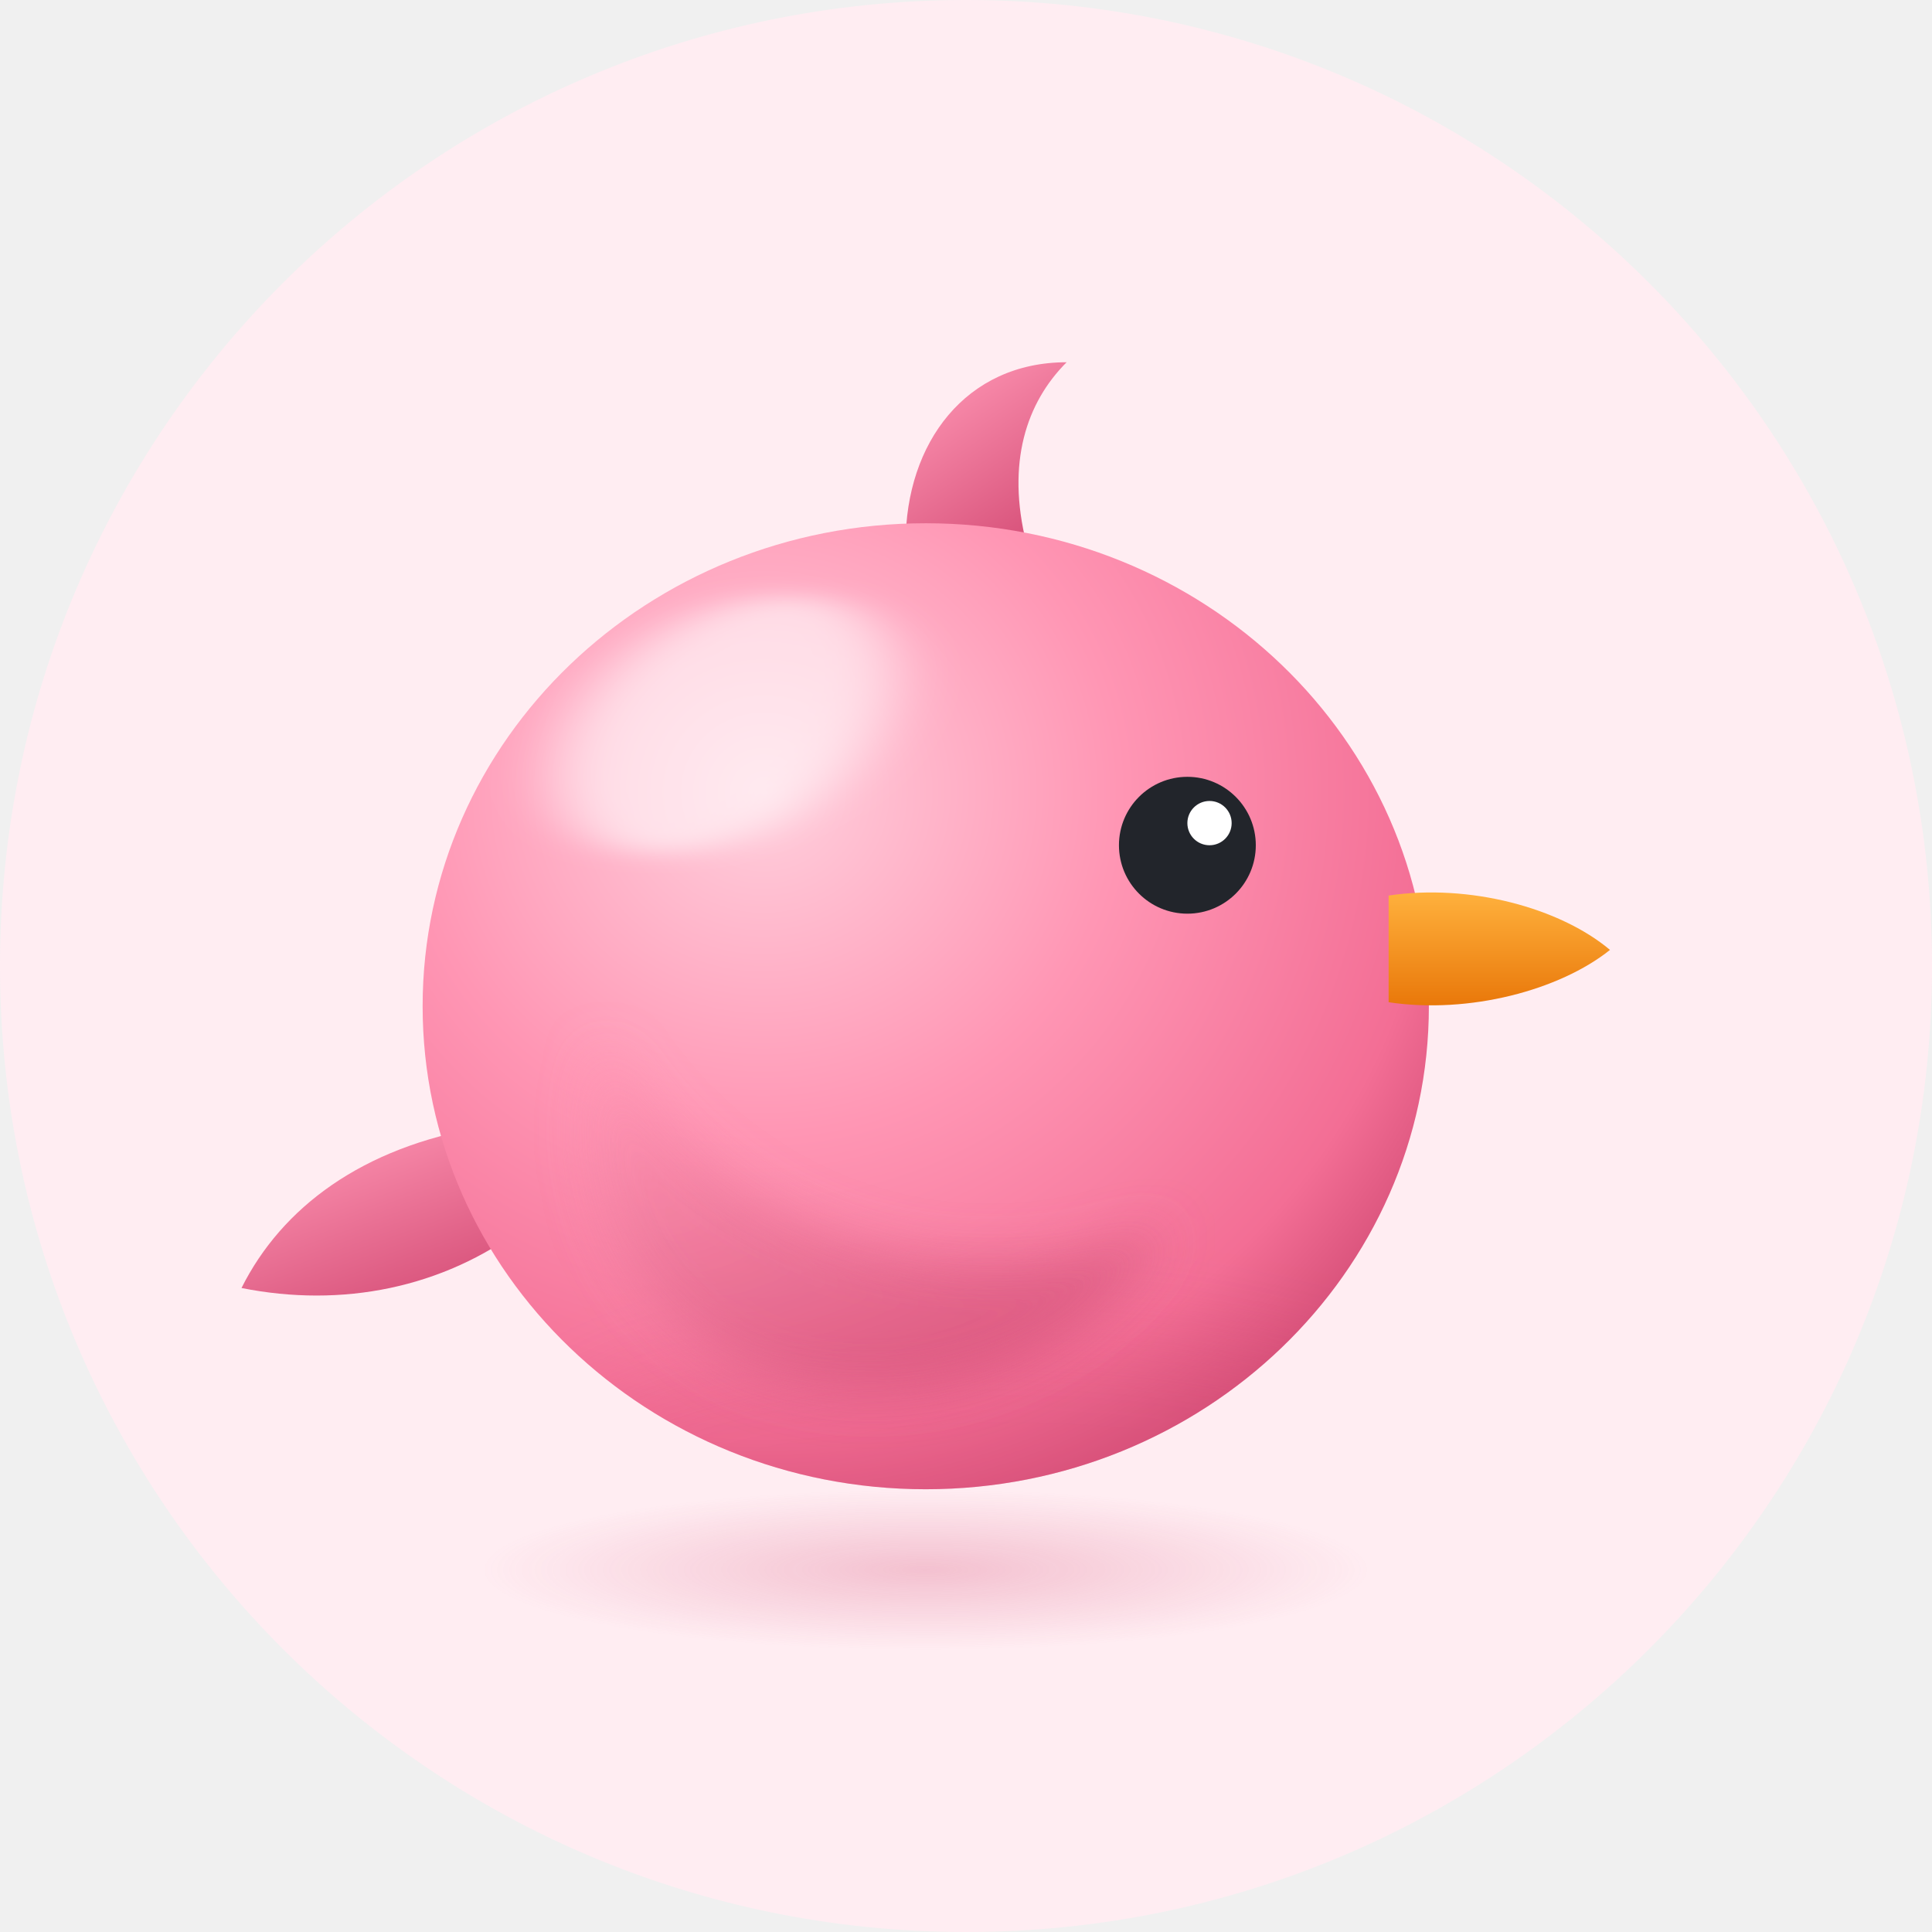
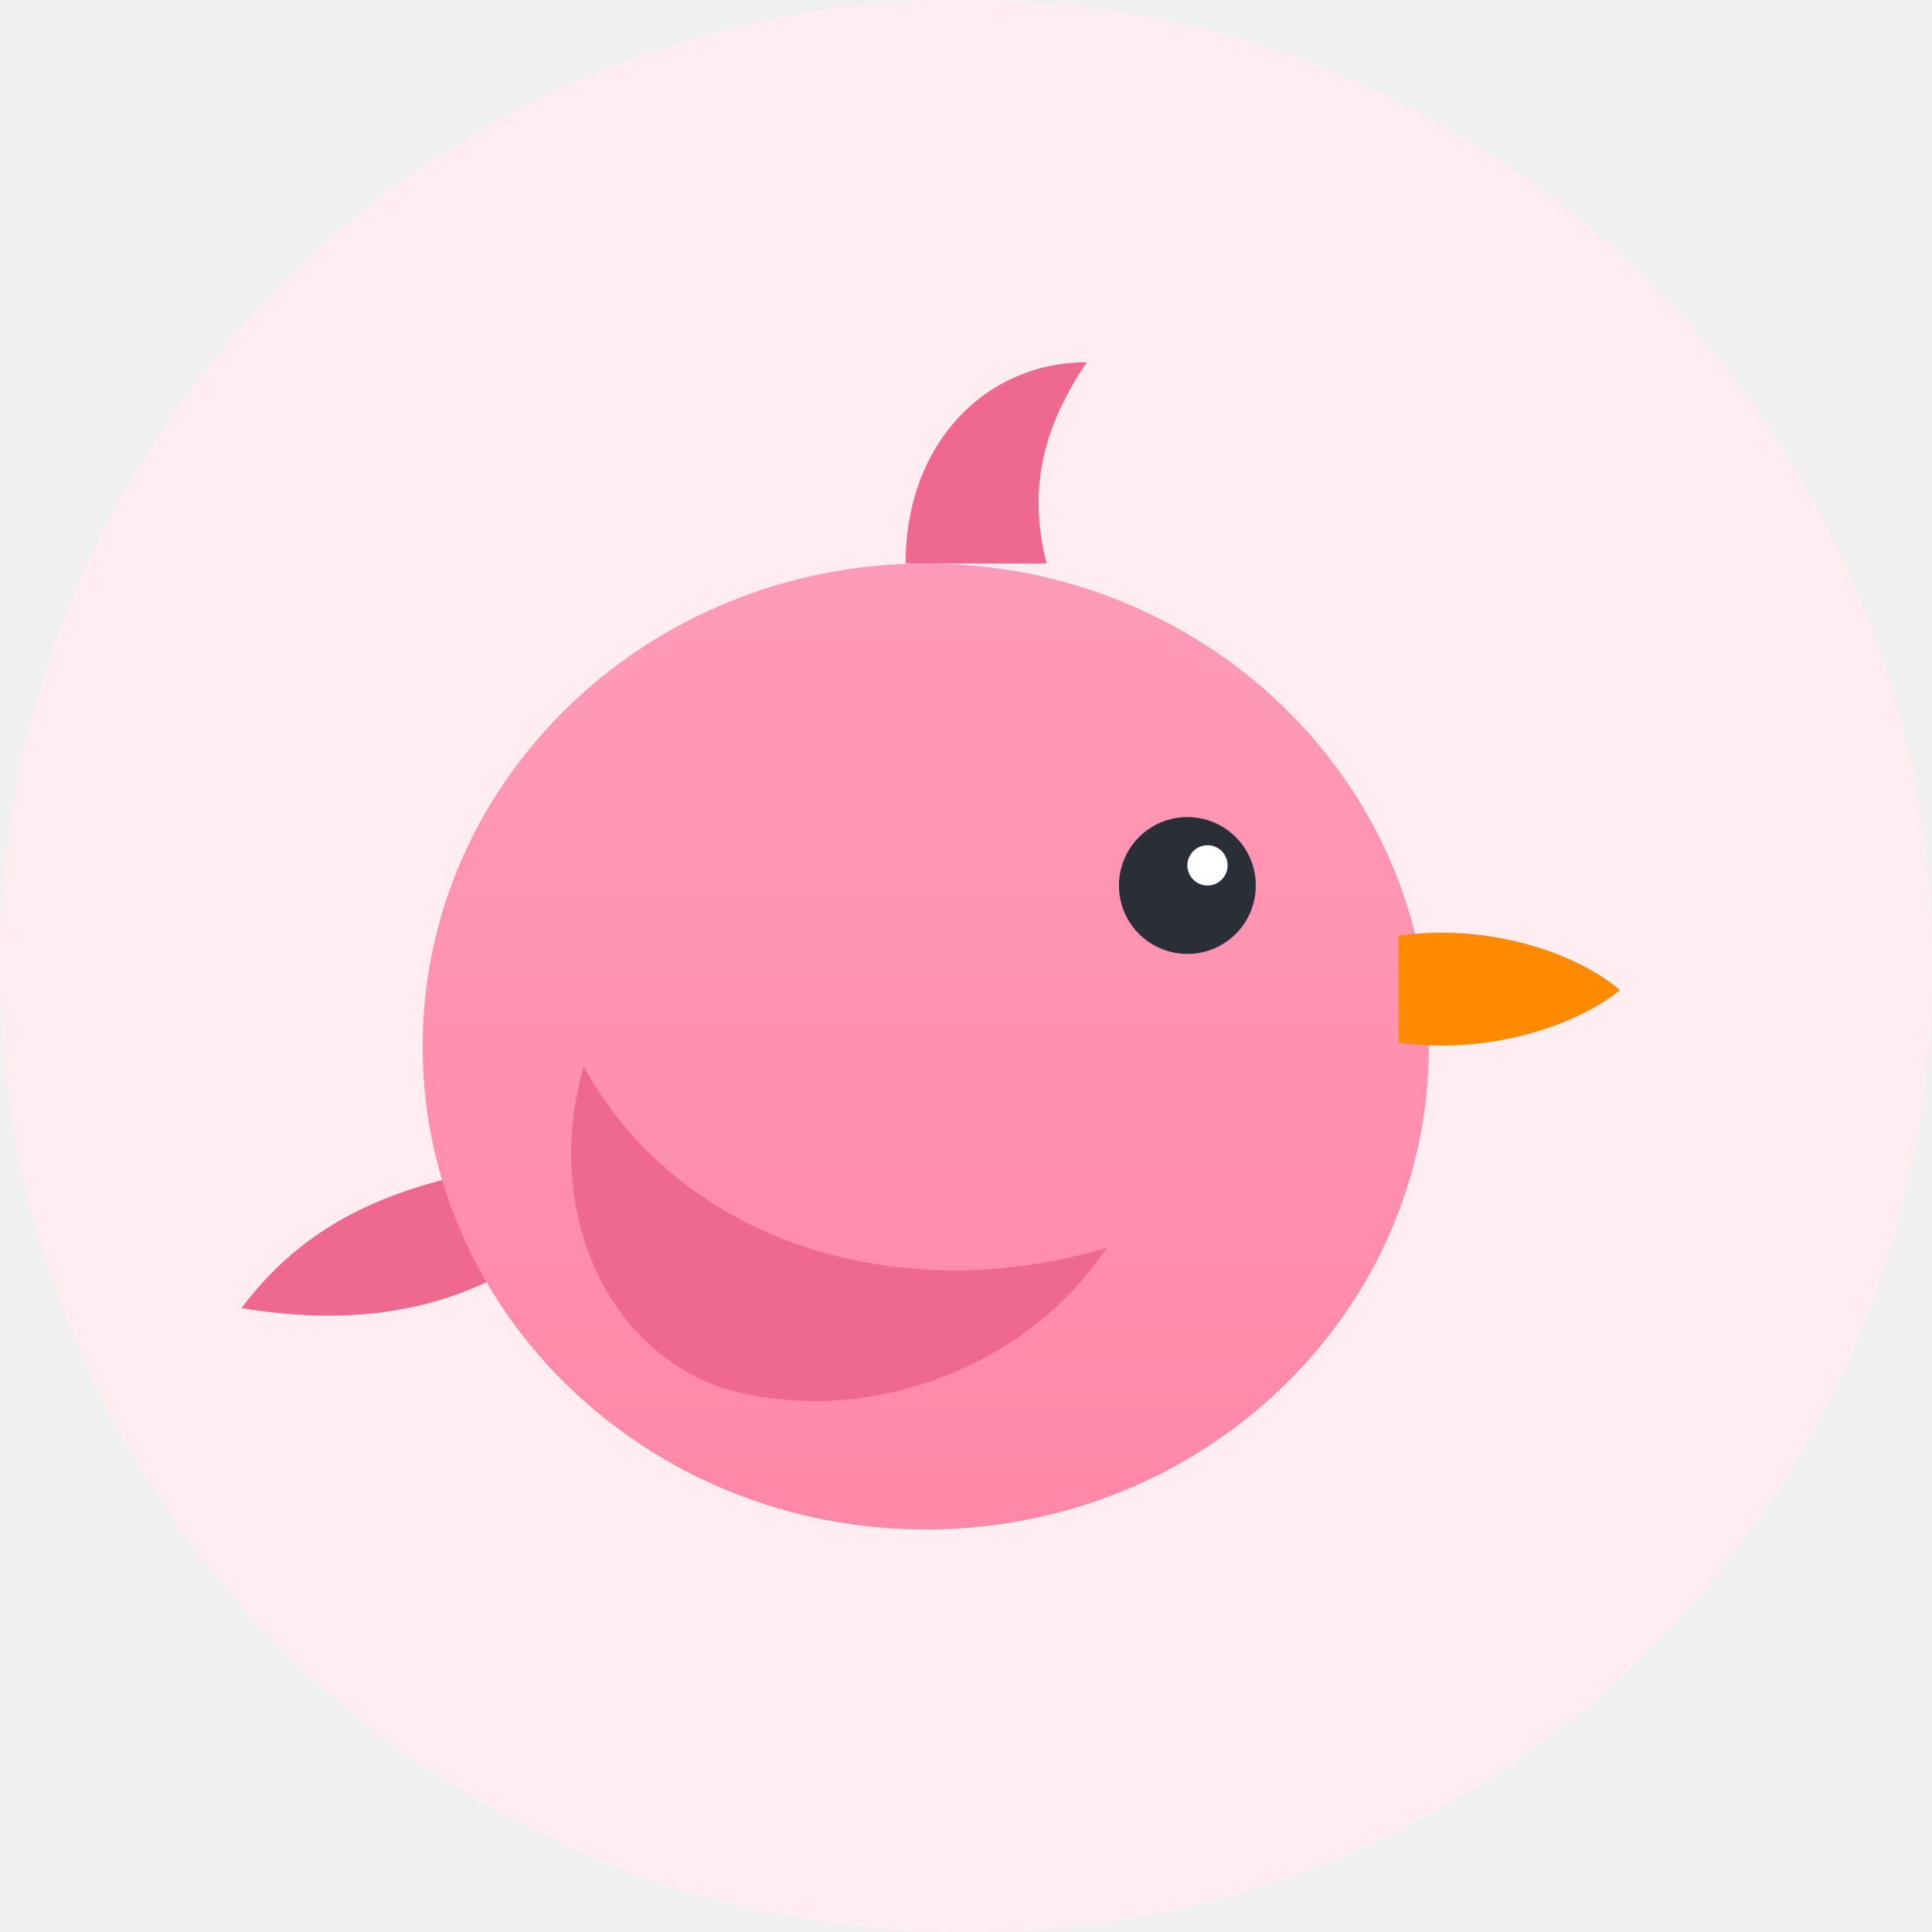
<svg xmlns="http://www.w3.org/2000/svg" viewBox="0 0 96 96">
  <defs>
-     <radialGradient id="b5" cx="34%" cy="28%" r="78%">
-       <stop offset="0" stop-color="#FFD0DD" />
-       <stop offset=".45" stop-color="#FF96B4" />
-       <stop offset=".85" stop-color="#F36E95" />
-       <stop offset="1" stop-color="#D64F78" />
-     </radialGradient>
-     <linearGradient id="w5" x1=".2" y1="0" x2=".8" y2="1">
-       <stop offset="0" stop-color="#FF96B4" />
-       <stop offset="1" stop-color="#D64F78" />
+     <linearGradient id="b5" x1="0" y1="0" x2="0" y2="1">
+       <stop offset="0" stop-color="#FF9BB8" />
+       <stop offset="1" stop-color="#FF87A8" />
    </linearGradient>
-     <linearGradient id="k5" x1="0" y1="0" x2="0" y2="1">
-       <stop offset="0" stop-color="#FFB13D" />
-       <stop offset="1" stop-color="#E9780A" />
-     </linearGradient>
-     <radialGradient id="s5">
-       <stop offset="0" stop-color="#D64F78" stop-opacity=".28" />
-       <stop offset="1" stop-color="#D64F78" stop-opacity="0" />
-     </radialGradient>
-     <filter id="f5" x="-50%" y="-50%" width="200%" height="200%">
-       <feGaussianBlur stdDeviation="2.2" />
-     </filter>
-     <filter id="g5" x="-50%" y="-50%" width="200%" height="200%">
-       <feGaussianBlur stdDeviation="1.2" />
-     </filter>
    <clipPath id="c5">
      <circle cx="48" cy="48" r="48" />
-     </clipPath>
-     <clipPath id="o5">
-       <ellipse cx="46" cy="50" rx="25" ry="24" />
    </clipPath>
  </defs>
  <g clip-path="url(#c5)">
    <rect width="96" height="96" fill="#FFEDF2" />
-     <ellipse cx="46" cy="78" rx="22" ry="4" fill="url(#s5)" />
-     <path d="M24 56c-6 1-10 4-12 8 5 1 10 0 14-3z" fill="url(#w5)" />
-     <path d="M45 27c0-5 3-9 8-9-2 2-3 5-2 9z" fill="url(#w5)" />
-     <ellipse cx="46" cy="50" rx="25" ry="24" fill="url(#b5)" />
-     <g clip-path="url(#o5)">
-       <ellipse cx="50" cy="76" rx="26" ry="10" fill="#D64F78" opacity=".22" filter="url(#f5)" />
-       <path d="M30 52c6 10 18 13 28 9-4 7-13 10-21 7-6-3-9-9-7-16z" fill="url(#w5)" opacity=".9" filter="url(#g5)" />
-       <ellipse cx="36" cy="36" rx="9" ry="5.5" fill="#fff" opacity=".55" transform="rotate(-28 36 36)" filter="url(#g5)" />
-     </g>
-     <path d="M69 44.5c4-.6 8.5.6 11 2.7-2.5 2-7 3.2-11 2.6z" fill="url(#k5)" />
-     <circle cx="59" cy="42" r="3.4" fill="#22252B" />
-     <circle cx="60.1" cy="40.9" r="1.1" fill="#fff" />
+     <path d="M25 58c-6 1-10 3-13 7 6 1 11 0 15-3z" fill="#EE6890" />
+     <path d="M45 28c0-6 4-10 9-10-2 3-3 6-2 10z" fill="#EE6890" />
+     <ellipse cx="46" cy="52" rx="25" ry="24" fill="url(#b5)" />
+     <path d="M29 53c5 9 16 12 26 9-4 6-12 9-19 7-6-2-9-9-7-16z" fill="#EE6890" />
+     <path d="M69.5 46.5c4-.6 8.5.6 11 2.7-2.5 2-7 3.2-11 2.6z" fill="#FF8A00" />
+     <circle cx="59" cy="44" r="3.4" fill="#2A2F37" />
+     <circle cx="60" cy="43" r="1" fill="#fff" />
  </g>
</svg>
